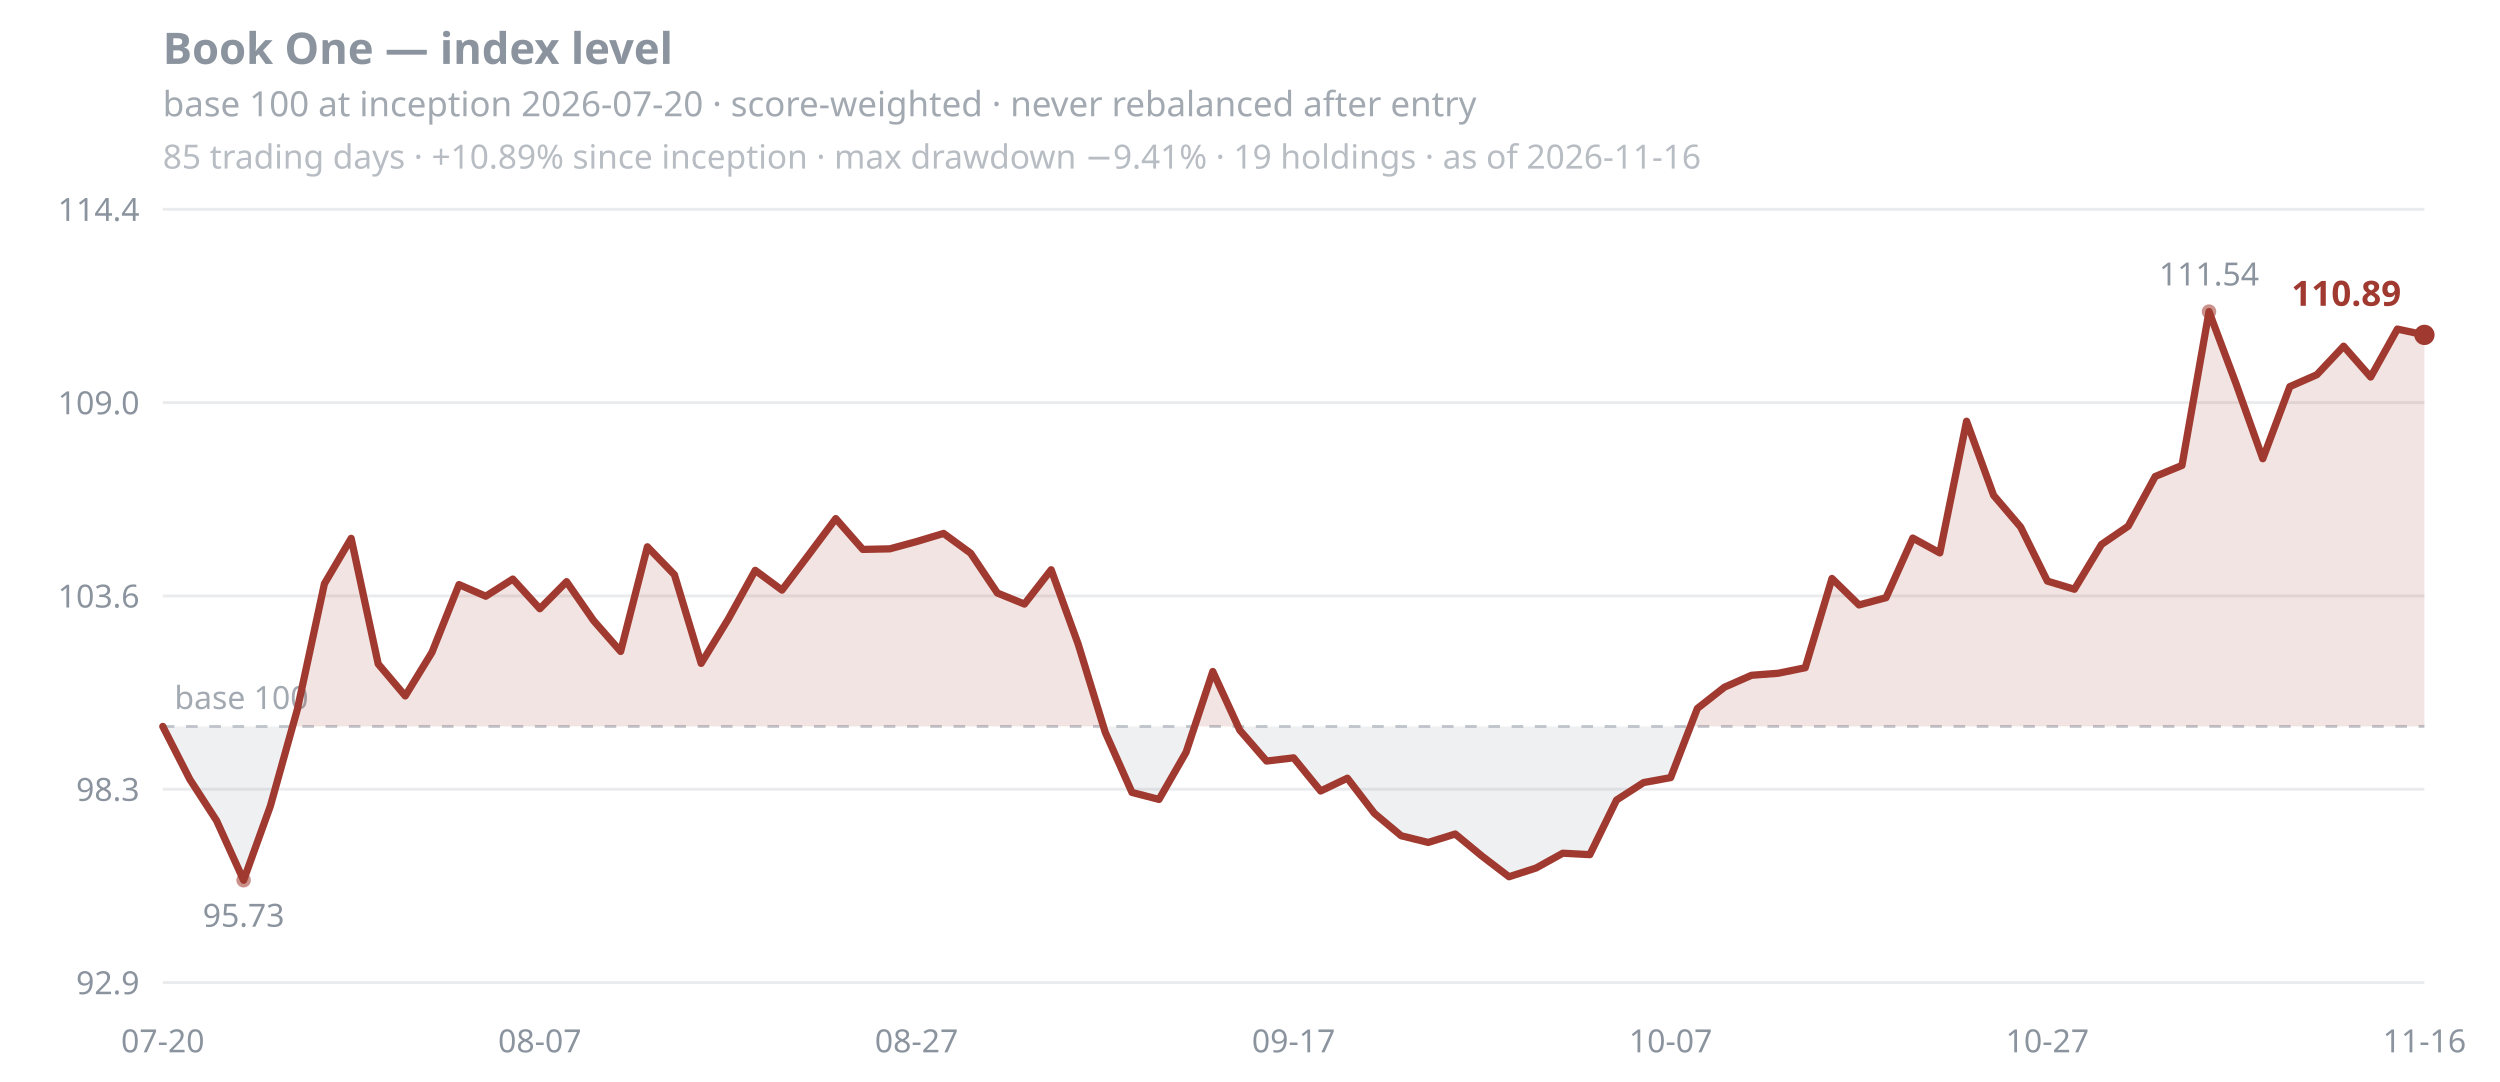
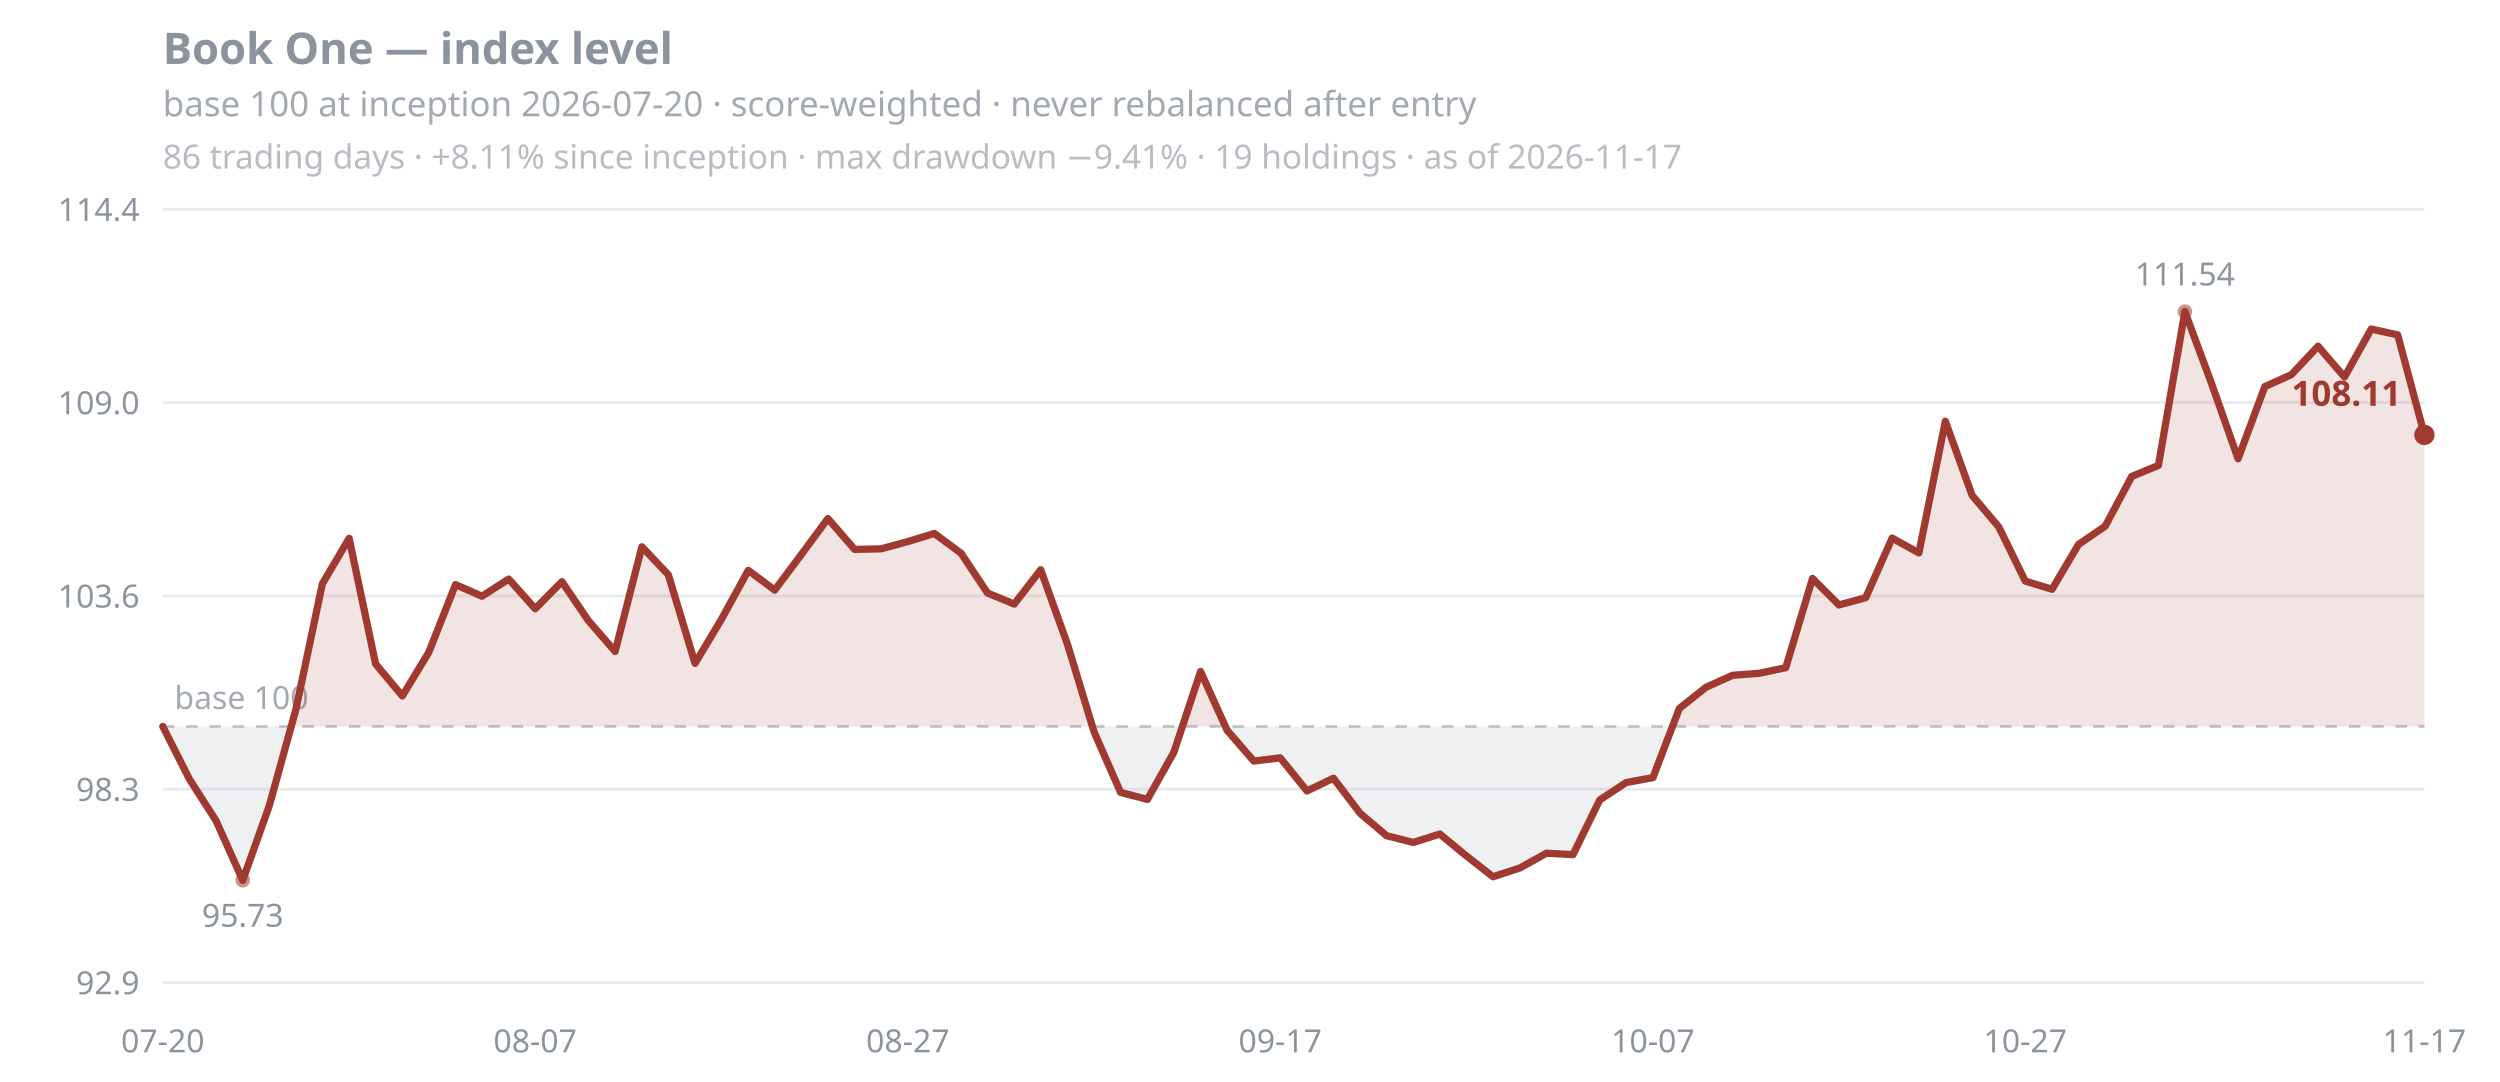
<svg xmlns="http://www.w3.org/2000/svg" viewBox="0 0 860 372" font-family="ui-sans-serif,system-ui,sans-serif">
  <text x="56" y="22" font-size="15" font-weight="600" fill="#8b949e">Book One — index level</text>
  <text x="56" y="40" font-size="12" fill="#8b949e" opacity="0.8">base 100 at inception 2026-07-20 · score-weighted · never rebalanced after entry</text>
-   <text x="56" y="58" font-size="11.5" fill="#8b949e" opacity="0.62">85 trading days · +10.89% since inception · max drawdown −9.41% · 19 holdings · as of 2026-11-16</text>
+   <text x="56" y="58" font-size="11.5" fill="#8b949e" opacity="0.62">86 trading days · +8.11% since inception · max drawdown −9.41% · 19 holdings · as of 2026-11-17</text>
  <line x1="56" y1="338.0" x2="834" y2="338.0" stroke="#8b949e" stroke-opacity="0.18" />
  <text x="48" y="342.0" font-size="11" fill="#8b949e" text-anchor="end">92.9</text>
  <line x1="56" y1="271.5" x2="834" y2="271.5" stroke="#8b949e" stroke-opacity="0.18" />
  <text x="48" y="275.5" font-size="11" fill="#8b949e" text-anchor="end">98.3</text>
  <line x1="56" y1="205.0" x2="834" y2="205.0" stroke="#8b949e" stroke-opacity="0.18" />
  <text x="48" y="209.0" font-size="11" fill="#8b949e" text-anchor="end">103.6</text>
  <line x1="56" y1="138.5" x2="834" y2="138.5" stroke="#8b949e" stroke-opacity="0.18" />
  <text x="48" y="142.5" font-size="11" fill="#8b949e" text-anchor="end">109.0</text>
  <line x1="56" y1="72.0" x2="834" y2="72.0" stroke="#8b949e" stroke-opacity="0.18" />
  <text x="48" y="76.0" font-size="11" fill="#8b949e" text-anchor="end">114.4</text>
  <line x1="56" y1="249.9" x2="834" y2="249.9" stroke="#8b949e" stroke-opacity="0.5" stroke-dasharray="4 4" />
  <text x="60" y="243.9" font-size="11" fill="#8b949e" text-anchor="start" opacity="0.8">base 100</text>
  <text x="56.0" y="362" font-size="11" fill="#8b949e" text-anchor="middle">07-20</text>
-   <text x="185.7" y="362" font-size="11" fill="#8b949e" text-anchor="middle">08-07</text>
-   <text x="315.3" y="362" font-size="11" fill="#8b949e" text-anchor="middle">08-27</text>
-   <text x="445.0" y="362" font-size="11" fill="#8b949e" text-anchor="middle">09-17</text>
-   <text x="574.7" y="362" font-size="11" fill="#8b949e" text-anchor="middle">10-07</text>
-   <text x="704.3" y="362" font-size="11" fill="#8b949e" text-anchor="middle">10-27</text>
-   <text x="834.0" y="362" font-size="11" fill="#8b949e" text-anchor="middle">11-16</text>
+   <text x="184.1" y="362" font-size="11" fill="#8b949e" text-anchor="middle">08-07</text>
+   <text x="312.3" y="362" font-size="11" fill="#8b949e" text-anchor="middle">08-27</text>
+   <text x="440.4" y="362" font-size="11" fill="#8b949e" text-anchor="middle">09-17</text>
+   <text x="568.6" y="362" font-size="11" fill="#8b949e" text-anchor="middle">10-07</text>
+   <text x="696.7" y="362" font-size="11" fill="#8b949e" text-anchor="middle">10-27</text>
+   <text x="834.0" y="362" font-size="11" fill="#8b949e" text-anchor="middle">11-17</text>
  <defs>
    <clipPath id="above">
      <rect x="56" y="72" width="778" height="177.9" />
    </clipPath>
    <clipPath id="below">
      <rect x="56" y="249.9" width="778" height="88.1" />
    </clipPath>
  </defs>
-   <polygon points="56.0,249.9 56.0,249.9 65.3,268.1 74.5,282.3 83.8,302.8 93.0,277.3 102.3,244.0 111.6,200.8 120.8,185.2 130.1,228.4 139.4,239.4 148.6,224.4 157.9,201.1 167.1,205.1 176.4,199.2 185.7,209.4 194.9,200.1 204.2,213.5 213.5,224.1 222.7,188.1 232.0,197.7 241.2,228.2 250.5,213.0 259.8,196.2 269.0,203.0 278.3,190.7 287.5,178.4 296.8,189.0 306.1,188.8 315.3,186.3 324.6,183.5 333.9,190.3 343.1,204.0 352.4,207.8 361.6,196.0 370.9,221.6 380.2,251.9 389.4,272.6 398.7,275.0 408.0,258.8 417.2,231.0 426.5,251.2 435.7,261.8 445.0,260.7 454.3,272.1 463.5,267.7 472.8,279.8 482.0,287.5 491.3,289.8 500.6,286.9 509.8,294.5 519.1,301.6 528.4,298.6 537.6,293.5 546.9,294.0 556.1,275.2 565.4,269.2 574.7,267.5 583.9,243.7 593.2,236.4 602.5,232.3 611.7,231.6 621.0,229.7 630.2,199.0 639.5,208.1 648.8,205.6 658.0,185.1 667.3,190.2 676.5,144.9 685.8,170.4 695.1,181.3 704.3,199.9 713.6,202.7 722.9,187.3 732.1,181.0 741.4,163.9 750.6,160.1 759.9,107.2 769.2,132.0 778.4,157.8 787.7,133.0 797.0,128.9 806.2,119.1 815.5,129.7 824.7,113.2 834.0,115.2 834.0,249.9" fill="#a0392f" fill-opacity="0.14" clip-path="url(#above)" />
-   <polygon points="56.0,249.9 56.0,249.9 65.3,268.1 74.5,282.3 83.8,302.8 93.0,277.3 102.3,244.0 111.6,200.8 120.8,185.2 130.1,228.4 139.4,239.4 148.6,224.4 157.9,201.1 167.1,205.1 176.4,199.2 185.7,209.4 194.9,200.1 204.2,213.5 213.5,224.1 222.7,188.1 232.0,197.7 241.2,228.2 250.5,213.0 259.8,196.2 269.0,203.0 278.3,190.7 287.5,178.4 296.8,189.0 306.1,188.8 315.3,186.3 324.6,183.5 333.9,190.3 343.1,204.0 352.4,207.8 361.6,196.0 370.9,221.6 380.2,251.9 389.4,272.6 398.7,275.0 408.0,258.8 417.2,231.0 426.5,251.2 435.7,261.8 445.0,260.7 454.3,272.1 463.5,267.7 472.8,279.8 482.0,287.5 491.3,289.8 500.6,286.9 509.8,294.5 519.1,301.6 528.4,298.6 537.6,293.5 546.9,294.0 556.1,275.2 565.4,269.2 574.7,267.5 583.9,243.7 593.2,236.4 602.5,232.3 611.7,231.6 621.0,229.7 630.2,199.0 639.5,208.1 648.8,205.6 658.0,185.1 667.3,190.2 676.5,144.9 685.8,170.4 695.1,181.3 704.3,199.9 713.6,202.7 722.9,187.3 732.1,181.0 741.4,163.9 750.6,160.1 759.9,107.2 769.2,132.0 778.4,157.8 787.7,133.0 797.0,128.9 806.2,119.1 815.5,129.7 824.7,113.2 834.0,115.2 834.0,249.9" fill="#8b949e" fill-opacity="0.14" clip-path="url(#below)" />
-   <polyline points="56.0,249.9 65.3,268.1 74.5,282.3 83.8,302.8 93.0,277.3 102.3,244.0 111.6,200.8 120.8,185.2 130.1,228.4 139.4,239.4 148.6,224.4 157.9,201.1 167.1,205.1 176.4,199.2 185.7,209.4 194.9,200.1 204.2,213.5 213.5,224.1 222.7,188.1 232.0,197.7 241.2,228.2 250.5,213.0 259.8,196.2 269.0,203.0 278.3,190.7 287.5,178.4 296.8,189.0 306.1,188.8 315.3,186.3 324.6,183.5 333.9,190.3 343.1,204.0 352.4,207.8 361.6,196.0 370.9,221.6 380.2,251.9 389.4,272.6 398.7,275.0 408.0,258.8 417.2,231.0 426.5,251.2 435.7,261.8 445.0,260.7 454.3,272.1 463.5,267.7 472.8,279.8 482.0,287.5 491.3,289.8 500.6,286.9 509.8,294.5 519.1,301.6 528.4,298.6 537.6,293.5 546.9,294.0 556.1,275.2 565.4,269.2 574.7,267.5 583.9,243.7 593.2,236.4 602.5,232.3 611.7,231.6 621.0,229.7 630.2,199.0 639.5,208.1 648.8,205.6 658.0,185.1 667.3,190.2 676.5,144.9 685.8,170.4 695.1,181.3 704.3,199.9 713.6,202.7 722.9,187.3 732.1,181.0 741.4,163.9 750.6,160.1 759.9,107.2 769.2,132.0 778.4,157.8 787.7,133.0 797.0,128.9 806.2,119.1 815.5,129.7 824.7,113.2 834.0,115.2" fill="none" stroke="#a0392f" stroke-width="2.5" stroke-linejoin="round" stroke-linecap="round" />
-   <circle cx="83.8" cy="302.8" r="2.5" fill="#a0392f" fill-opacity="0.55" />
-   <text x="83.8" y="318.8" font-size="11" fill="#8b949e" text-anchor="middle">95.73</text>
-   <circle cx="759.9" cy="107.2" r="2.5" fill="#a0392f" fill-opacity="0.55" />
-   <text x="759.9" y="98.2" font-size="11" fill="#8b949e" text-anchor="middle">111.54</text>
-   <circle cx="834.0" cy="115.2" r="3.5" fill="#a0392f" />
-   <text x="826.0" y="105.2" font-size="12" font-weight="600" fill="#a0392f" text-anchor="end">110.89</text>
+   <polygon points="56.0,249.9 56.0,249.9 65.2,268.1 74.3,282.3 83.5,302.8 92.6,277.3 101.8,244.0 110.9,200.8 120.1,185.2 129.2,228.4 138.4,239.4 147.5,224.4 156.7,201.1 165.8,205.1 175.0,199.2 184.1,209.4 193.3,200.1 202.4,213.5 211.6,224.1 220.8,188.1 229.9,197.7 239.1,228.2 248.2,213.0 257.4,196.2 266.5,203.0 275.7,190.7 284.8,178.4 294.0,189.0 303.1,188.8 312.3,186.3 321.4,183.5 330.6,190.3 339.7,204.0 348.9,207.8 358.0,196.0 367.2,221.6 376.4,251.9 385.5,272.6 394.7,275.0 403.8,258.8 413.0,231.0 422.1,251.2 431.3,261.8 440.4,260.7 449.6,272.1 458.7,267.7 467.9,279.8 477.0,287.5 486.2,289.8 495.3,286.9 504.5,294.5 513.6,301.6 522.8,298.6 532.0,293.5 541.1,294.0 550.3,275.2 559.4,269.2 568.6,267.5 577.7,243.7 586.9,236.4 596.0,232.3 605.2,231.6 614.3,229.7 623.5,199.0 632.6,208.1 641.8,205.6 650.9,185.1 660.1,190.2 669.2,144.9 678.4,170.4 687.6,181.3 696.7,199.9 705.9,202.7 715.0,187.3 724.2,181.0 733.3,163.9 742.5,160.1 751.6,107.2 760.8,132.0 769.9,157.8 779.1,133.0 788.2,128.9 797.4,119.1 806.5,129.7 815.7,113.2 824.8,115.2 834.0,149.6 834.0,249.9" fill="#a0392f" fill-opacity="0.14" clip-path="url(#above)" />
+   <polygon points="56.0,249.9 56.0,249.9 65.2,268.1 74.3,282.3 83.5,302.8 92.6,277.3 101.8,244.0 110.9,200.8 120.1,185.2 129.2,228.4 138.4,239.4 147.5,224.4 156.7,201.1 165.8,205.1 175.0,199.2 184.1,209.4 193.3,200.1 202.4,213.5 211.6,224.1 220.8,188.1 229.9,197.7 239.1,228.2 248.2,213.0 257.4,196.2 266.5,203.0 275.7,190.7 284.8,178.4 294.0,189.0 303.1,188.8 312.3,186.3 321.4,183.5 330.6,190.3 339.7,204.0 348.9,207.8 358.0,196.0 367.2,221.6 376.4,251.9 385.5,272.6 394.7,275.0 403.8,258.8 413.0,231.0 422.1,251.2 431.3,261.8 440.4,260.7 449.6,272.1 458.7,267.7 467.9,279.8 477.0,287.5 486.2,289.8 495.3,286.9 504.5,294.5 513.6,301.6 522.8,298.6 532.0,293.5 541.1,294.0 550.3,275.2 559.4,269.2 568.6,267.5 577.7,243.7 586.9,236.4 596.0,232.3 605.2,231.6 614.3,229.7 623.5,199.0 632.6,208.1 641.8,205.6 650.9,185.1 660.1,190.2 669.2,144.9 678.4,170.4 687.6,181.3 696.7,199.9 705.9,202.7 715.0,187.3 724.2,181.0 733.3,163.9 742.5,160.1 751.6,107.2 760.8,132.0 769.9,157.8 779.1,133.0 788.2,128.9 797.4,119.1 806.5,129.7 815.7,113.2 824.8,115.2 834.0,149.6 834.0,249.9" fill="#8b949e" fill-opacity="0.14" clip-path="url(#below)" />
+   <polyline points="56.0,249.9 65.2,268.1 74.3,282.3 83.5,302.8 92.6,277.3 101.8,244.0 110.9,200.8 120.1,185.2 129.2,228.4 138.4,239.4 147.5,224.4 156.7,201.1 165.8,205.1 175.0,199.2 184.1,209.4 193.3,200.1 202.4,213.5 211.6,224.1 220.8,188.1 229.9,197.7 239.1,228.2 248.2,213.0 257.4,196.2 266.5,203.0 275.7,190.7 284.8,178.4 294.0,189.0 303.1,188.8 312.3,186.3 321.4,183.5 330.6,190.3 339.7,204.0 348.9,207.8 358.0,196.0 367.2,221.6 376.4,251.9 385.5,272.6 394.7,275.0 403.8,258.8 413.0,231.0 422.1,251.2 431.3,261.8 440.4,260.7 449.6,272.1 458.7,267.7 467.9,279.8 477.0,287.5 486.2,289.8 495.3,286.9 504.5,294.5 513.6,301.6 522.8,298.6 532.0,293.5 541.1,294.0 550.3,275.2 559.4,269.2 568.6,267.5 577.7,243.7 586.9,236.4 596.0,232.3 605.2,231.6 614.3,229.7 623.5,199.0 632.6,208.1 641.8,205.6 650.9,185.1 660.1,190.2 669.2,144.9 678.4,170.4 687.6,181.3 696.7,199.9 705.9,202.7 715.0,187.3 724.2,181.0 733.3,163.9 742.5,160.1 751.6,107.2 760.8,132.0 769.9,157.8 779.1,133.0 788.2,128.9 797.4,119.1 806.5,129.7 815.7,113.2 824.8,115.2 834.0,149.6" fill="none" stroke="#a0392f" stroke-width="2.5" stroke-linejoin="round" stroke-linecap="round" />
+   <circle cx="83.5" cy="302.8" r="2.5" fill="#a0392f" fill-opacity="0.55" />
+   <text x="83.5" y="318.8" font-size="11" fill="#8b949e" text-anchor="middle">95.73</text>
+   <circle cx="751.6" cy="107.2" r="2.5" fill="#a0392f" fill-opacity="0.55" />
+   <text x="751.6" y="98.2" font-size="11" fill="#8b949e" text-anchor="middle">111.54</text>
+   <circle cx="834.0" cy="149.6" r="3.5" fill="#a0392f" />
+   <text x="826.0" y="139.6" font-size="12" font-weight="600" fill="#a0392f" text-anchor="end">108.11</text>
</svg>
